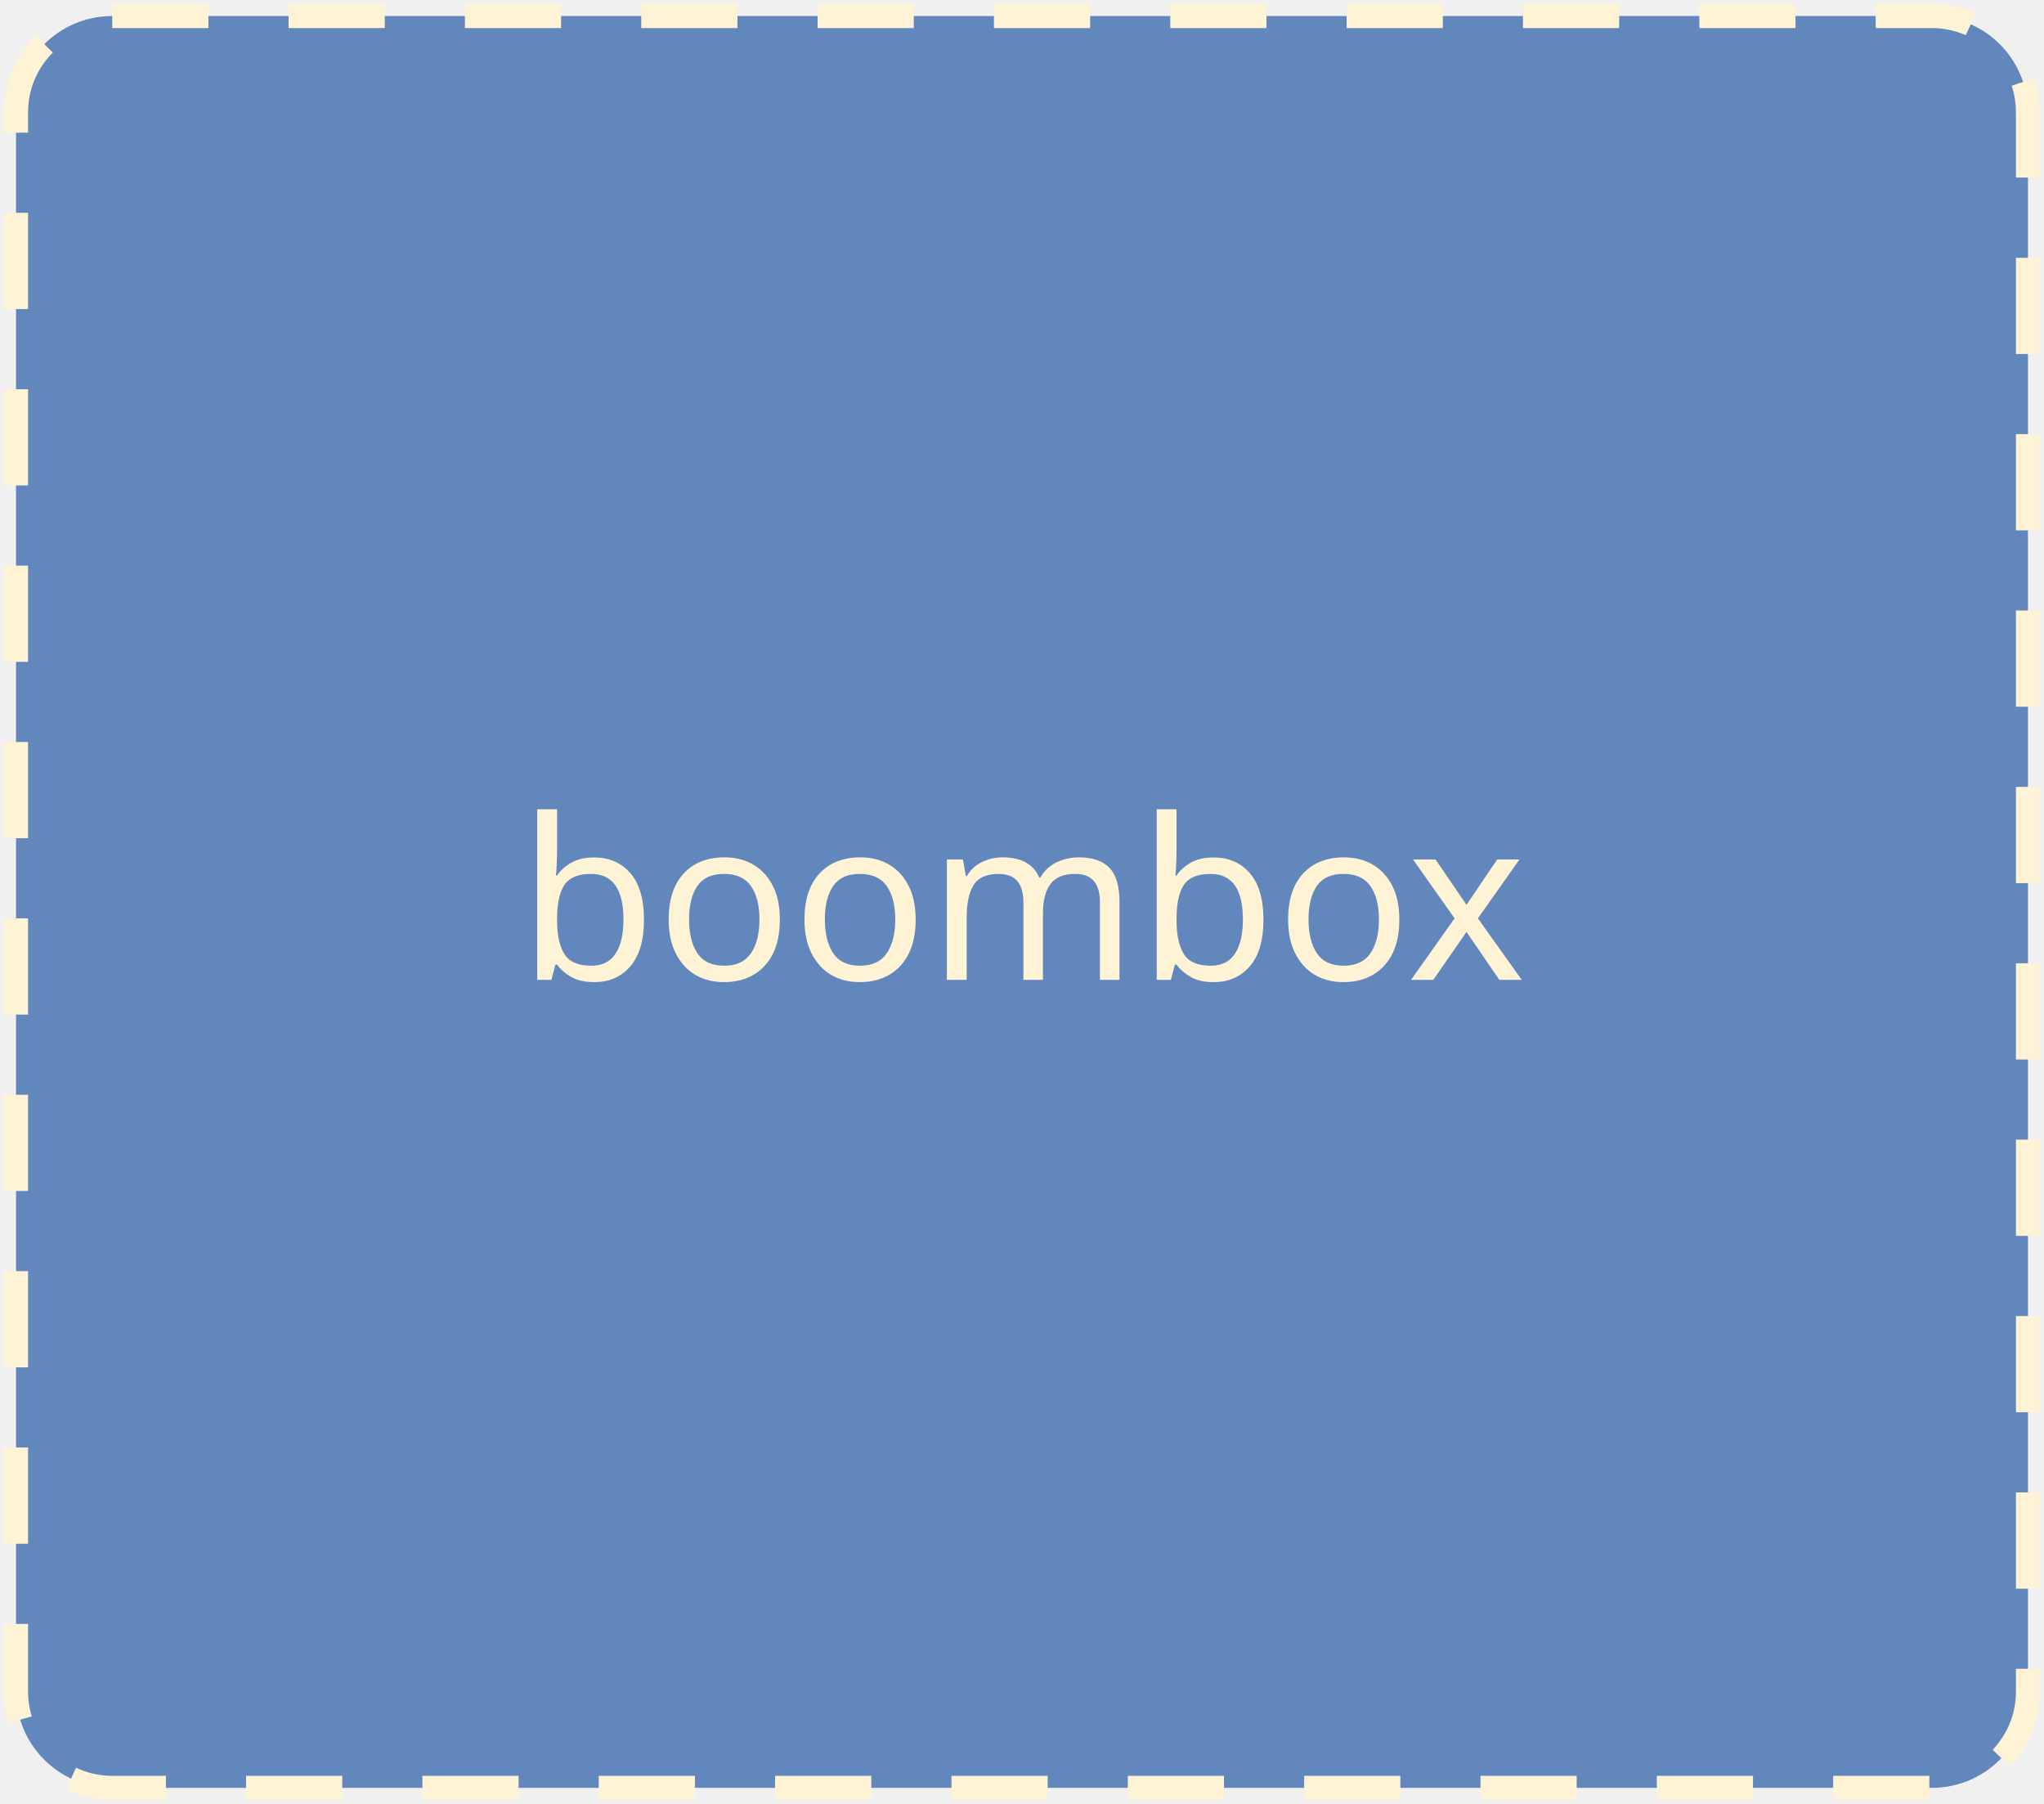
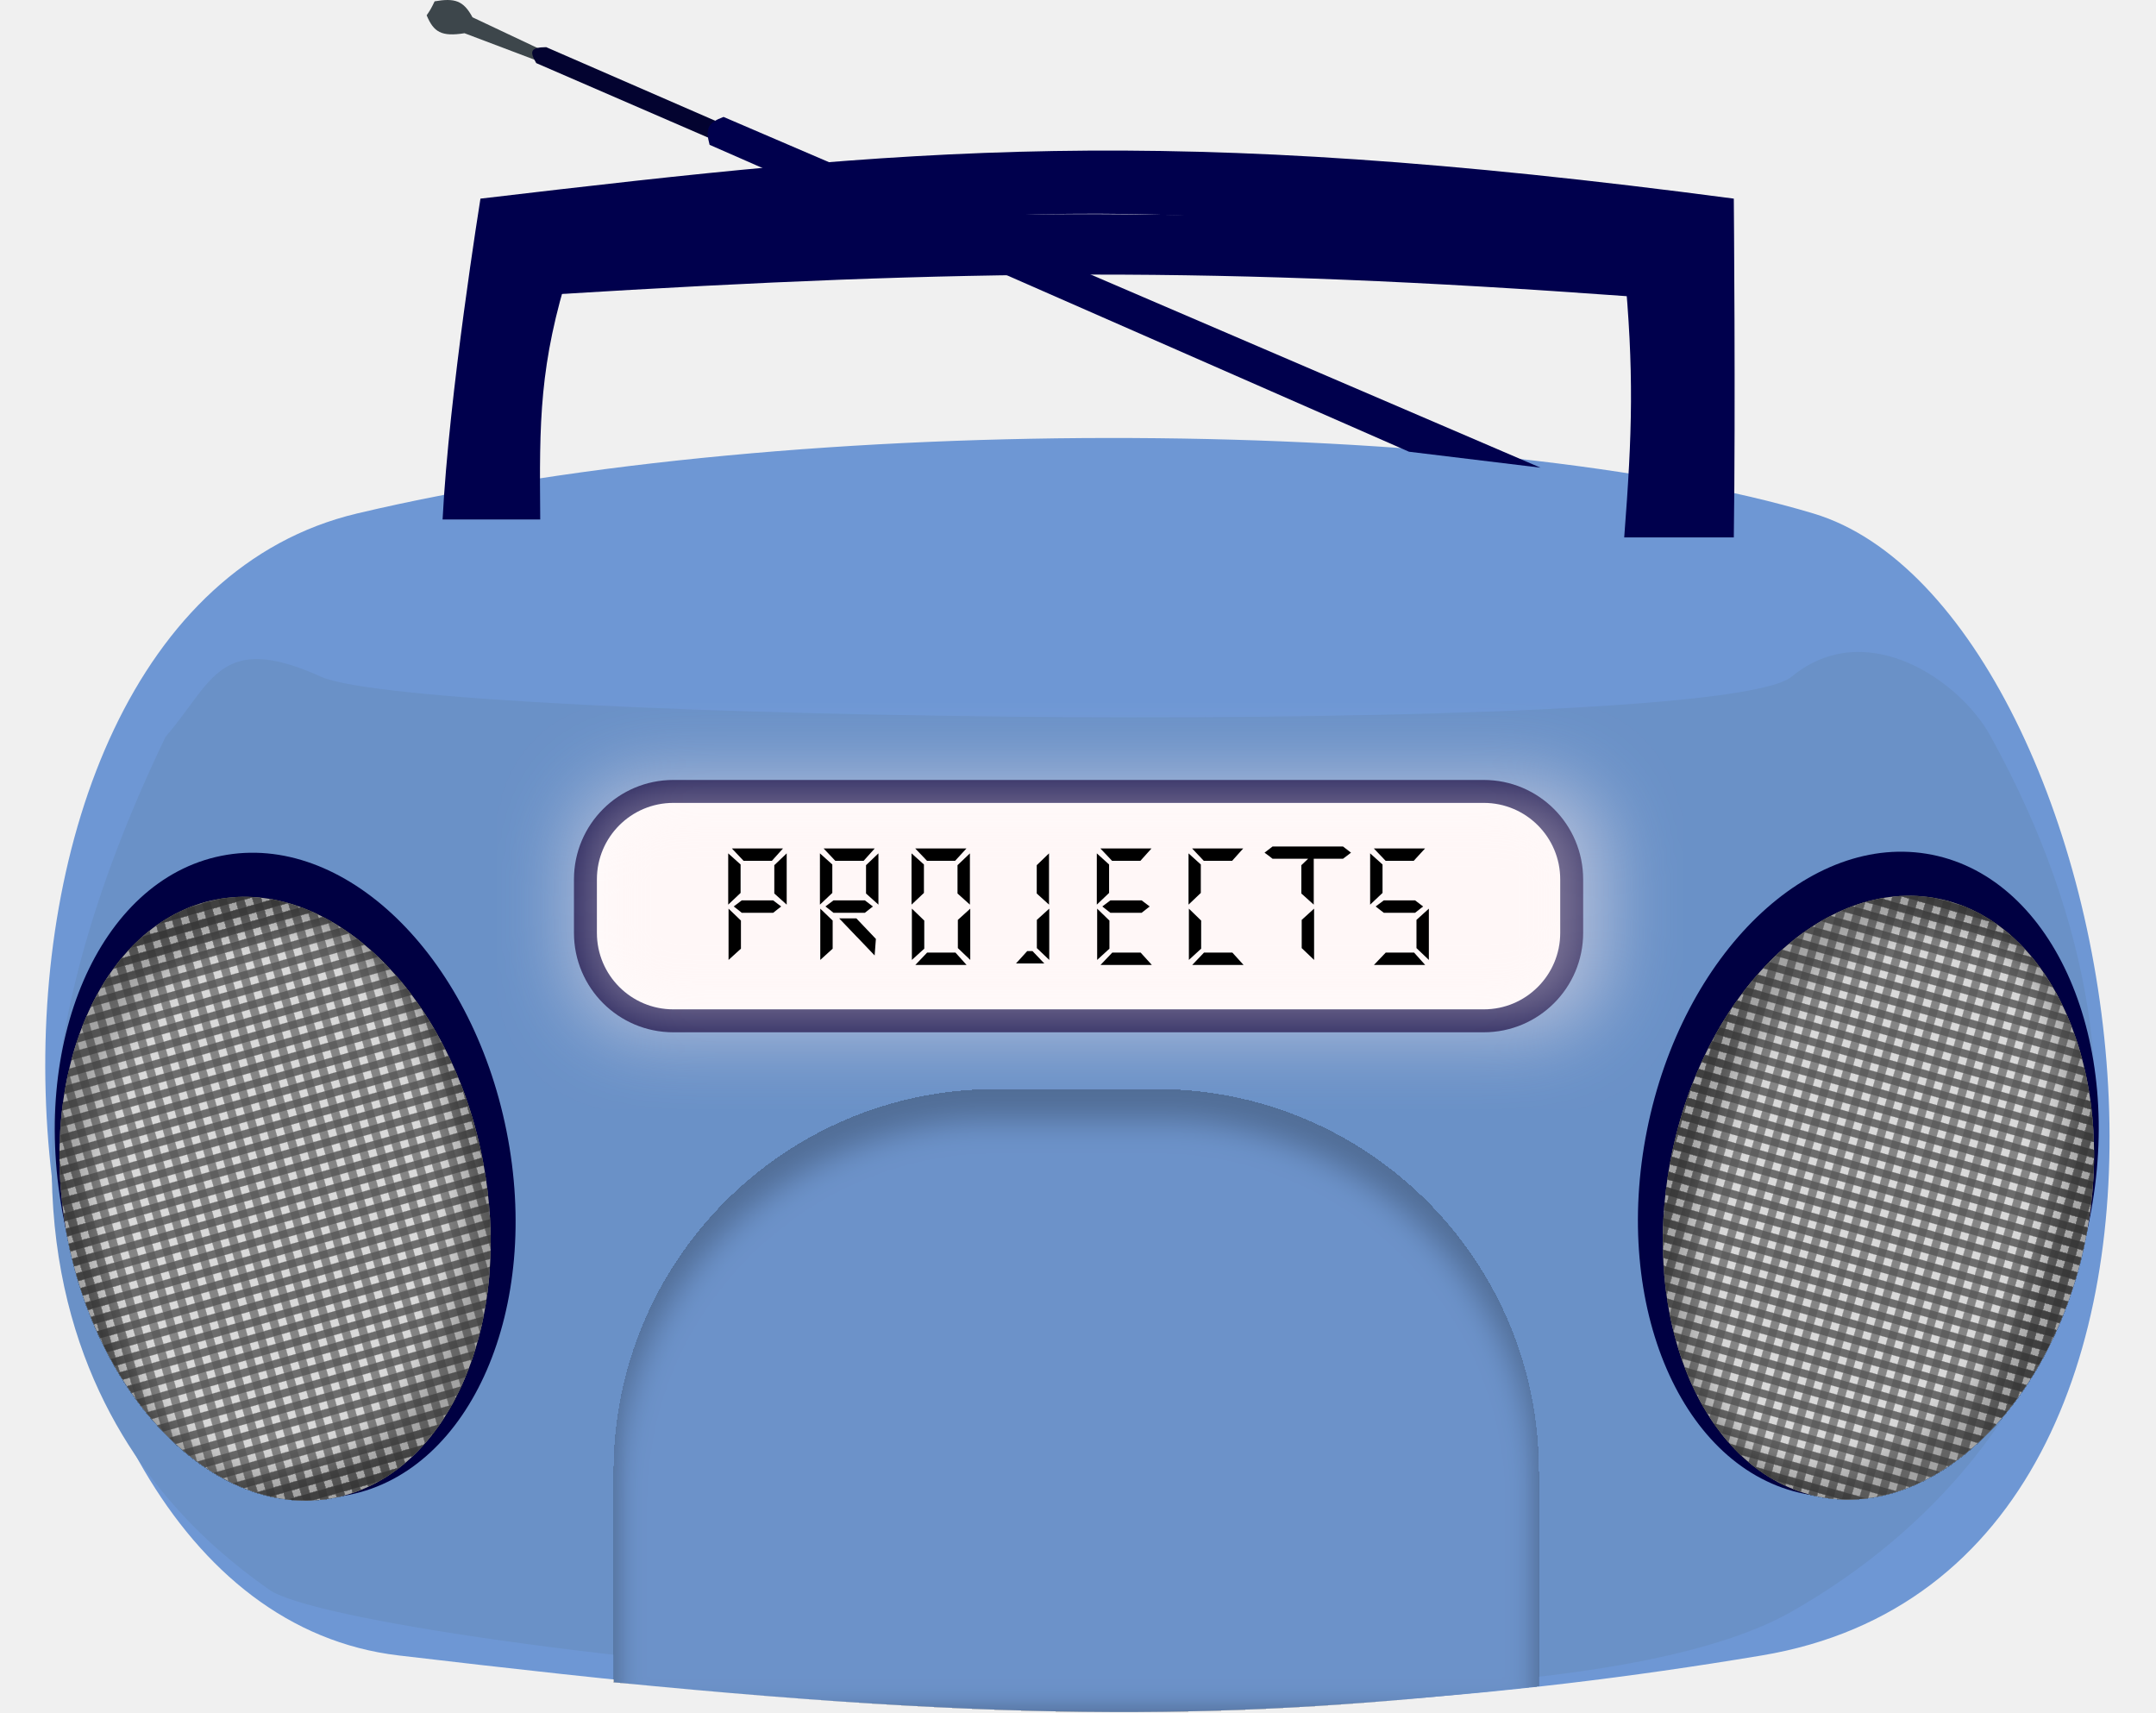
- <svg xmlns="http://www.w3.org/2000/svg" width="255" height="225" viewBox="0 0 255 225">
-   <rect x="2" y="2" width="251" height="221" rx="12" fill="#6287bc" stroke="#fff3d5" stroke-width="3" stroke-dasharray="12 10" />
-   <text x="50%" y="50%" dominant-baseline="middle" text-anchor="middle" font-family="sans-serif" font-size="28" fill="#fff3d5">boombox</text>
+ <svg xmlns="http://www.w3.org/2000/svg" width="282" height="224" viewBox="0 0 282 224" fill="none">
+   <g id="radio">
+     <path id="Vector 3606" d="M60.757 4.345L70.4 7.993L71.182 6.69L61.8 2.26C60.625 0.079 59.486 -0.284 56.847 0.175C56.418 1.089 56.189 1.46 55.805 1.999C56.722 4.201 57.732 4.824 60.757 4.345Z" fill="#3D464B" />
+     <path id="Vector 3605" d="M70.14 8.253L93.596 18.418V15.812L71.443 6.168C69.388 6.184 69.229 6.709 70.14 8.253Z" fill="#030330" />
+     <path id="Vector 3600" d="M237.203 67.155C195.503 54.645 104.803 53.341 46.683 67.155C-11.437 80.969 -5.443 209.719 52.156 216.496C109.755 223.273 160.318 228.224 230.427 216.496C300.536 204.767 278.904 79.665 237.203 67.155Z" fill="#6E97D4" />
+     <path id="Vector 3598" d="M234.336 210.763C196.805 232.134 45.901 215.454 35.215 207.896C24.529 200.338 -14.168 170.799 21.662 96.347C27.812 89.257 28.7 82.506 41.992 88.501C55.283 94.495 224.535 96.571 234.336 88.501C244.137 80.43 256.503 89.102 260.399 96.347C287.652 145.755 271.867 189.392 234.336 210.763Z" fill="#6A91C7" />
+     <g id="projects screen">
+       <rect id="Rectangle 2819" x="76.573" y="103.5" width="129" height="30" rx="11.5" fill="white" stroke="#000042" stroke-width="3" />
+       <g id="Rectangle 2867" filter="url(#filter0_f_13622_3489)">
+         <rect x="75" y="102" width="135" height="33" rx="10" fill="#FFF1F1" fill-opacity="0.5" />
+       </g>
+       <path id="projects" d="M95.293 118.83L96.913 120.39V124.065L95.293 125.535V118.83ZM97.018 119.37C96.668 119.08 96.318 118.805 95.968 118.545L97.018 117.75H101.128L102.178 118.545L101.128 119.37H97.018ZM95.728 110.955H102.418L100.963 112.575H97.258L95.728 110.955ZM95.248 118.305V111.6L96.868 113.055V116.775L95.248 118.305ZM102.898 111.6V118.305L101.278 116.85V113.145L102.898 111.6ZM108.91 120.75V124.065L107.29 125.535V118.83L108.91 120.75ZM112.255 120.36L114.565 122.79L114.4 124.95C112.97 123.45 112.24 122.685 112.21 122.655C112.19 122.625 112.16 122.595 112.12 122.565C112.08 122.535 112.05 122.505 112.03 122.475L109.765 120.105L112.255 120.36ZM107.29 118.83L108.91 120.39V124.065L107.29 125.535V118.83ZM109.015 119.37C108.665 119.08 108.315 118.805 107.965 118.545L109.015 117.75H113.125L114.175 118.545L113.125 119.37H109.015ZM107.725 110.955H114.415L112.96 112.575H109.255L107.725 110.955ZM107.245 118.305V111.6L108.865 113.055V116.775L107.245 118.305ZM114.895 111.6V118.305L113.275 116.85V113.145L114.895 111.6ZM109.765 120.105H112.015C112.345 120.455 112.815 120.955 113.425 121.605C114.045 122.245 114.425 122.64 114.565 122.79L114.4 124.95C112.97 123.45 112.24 122.685 112.21 122.655C112.19 122.625 112.16 122.595 112.12 122.565C112.08 122.535 112.05 122.505 112.03 122.475L109.765 120.105ZM119.722 126.195L121.267 124.575H124.972L126.427 126.195H119.722ZM119.272 118.83L120.892 120.39V124.065L119.272 125.535V118.83ZM126.907 125.535L125.287 123.99V120.3L126.907 118.83V125.535ZM119.707 110.955H126.412L124.927 112.575H121.252L119.707 110.955ZM119.227 118.305V111.6L120.847 113.055V116.775L119.227 118.305ZM126.862 111.6V118.305L125.242 116.85V113.145L126.862 111.6ZM137.239 125.535L135.619 123.99V120.3L137.239 118.83V125.535ZM137.209 111.6V118.305L135.604 116.85V113.145L137.209 111.6ZM135.049 124.38L136.594 126H132.889L134.359 124.38H135.049ZM143.941 126.195L145.486 124.575H149.191L150.661 126.195H143.941ZM143.506 118.83L145.111 120.39V124.065L143.506 125.535V118.83ZM145.231 119.37C144.861 119.08 144.511 118.805 144.181 118.545L145.231 117.75H149.326L150.376 118.545L149.326 119.37H145.231ZM143.926 110.955H150.616L149.161 112.575H145.456L143.926 110.955ZM143.461 118.305V111.6L145.066 113.055V116.775L143.461 118.305ZM155.938 126.195L157.483 124.575H161.188L162.658 126.195H155.938ZM155.503 118.83L157.108 120.39V124.065L155.503 125.535V118.83ZM155.923 110.955H162.613L161.158 112.575H157.453L155.923 110.955ZM155.458 118.305V111.6L157.063 113.055V116.775L155.458 118.305ZM171.88 125.535L170.26 123.99V120.3L171.88 118.83V125.535ZM166.45 112.305C166.1 112.025 165.75 111.76 165.4 111.51L166.45 110.7H175.66L176.71 111.51L175.66 112.305H171.835V118.305L170.215 116.85V113.145L171.1 112.305H166.45ZM179.707 126.195L181.252 124.575H184.957L186.412 126.195H179.707ZM186.892 125.535L185.272 123.99V120.3L186.892 118.83V125.535ZM180.997 119.37C180.647 119.09 180.292 118.815 179.932 118.545L180.997 117.75H185.092L186.142 118.545L185.092 119.37H180.997ZM179.692 110.955H186.397L184.912 112.575H181.237L179.692 110.955ZM179.212 118.305V111.6L180.832 113.055V116.775L179.212 118.305Z" fill="black" />
+     </g>
+     <ellipse id="Ellipse 1041" cx="37.302" cy="153.707" rx="29.523" ry="42.613" transform="rotate(-11.3031 37.3021 153.707)" fill="#000042" />
+     <ellipse id="Ellipse 1042" cx="29.523" cy="42.613" rx="29.523" ry="42.613" transform="matrix(-0.980604 -0.196 -0.196 0.980604 281.677 117.573)" fill="#000042" />
+     <g id="Group 1352" filter="url(#filter1_ii_13622_3489)">
+       <ellipse id="Ellipse 1043" cx="35.979" cy="156.762" rx="27.627" ry="39.876" transform="rotate(-11.3031 35.9789 156.762)" fill="#D9D9D9" />
+       <g id="Mask group">
+         <mask id="mask0_13622_3489" style="mask-type:alpha" maskUnits="userSpaceOnUse" x="7" y="117" width="58" height="80">
+           <ellipse id="Ellipse 1188" cx="35.979" cy="156.762" rx="27.627" ry="39.876" transform="rotate(-11.3031 35.9793 156.762)" fill="#D9D9D9" />
+         </mask>
+         <g mask="url(#mask0_13622_3489)">
+           <g id="Group 1350" filter="url(#filter2_ii_13622_3489)">
+             <g id="vert">
+               <rect id="Rectangle 3011" width="81" height="1.087" transform="matrix(-0.274278 -0.96165 -0.96165 0.274278 74.743 188.451)" fill="#939393" />
+               <rect id="Rectangle 3012" width="81" height="1.087" transform="matrix(-0.274278 -0.96165 -0.96165 0.274278 72.6518 189.048)" fill="#939393" />
+               <rect id="Rectangle 3013" width="81" height="1.087" transform="matrix(-0.274278 -0.96165 -0.96165 0.274278 70.5604 189.644)" fill="#939393" />
+               <rect id="Rectangle 3014" width="81" height="1.087" transform="matrix(-0.274278 -0.96165 -0.96165 0.274278 68.4692 190.241)" fill="#939393" />
+               <rect id="Rectangle 3015" width="81" height="1.087" transform="matrix(-0.274278 -0.96165 -0.96165 0.274278 66.3787 190.836)" fill="#939393" />
+               <rect id="Rectangle 3016" width="81" height="1.087" transform="matrix(-0.274278 -0.96165 -0.96165 0.274278 64.2875 191.434)" fill="#939393" />
+               <rect id="Rectangle 3017" width="81" height="1.087" transform="matrix(-0.274278 -0.96165 -0.96165 0.274278 62.1961 192.03)" fill="#939393" />
+               <rect id="Rectangle 3018" width="81" height="1.087" transform="matrix(-0.274278 -0.96165 -0.96165 0.274278 60.1047 192.626)" fill="#939393" />
+               <rect id="Rectangle 3019" width="81" height="1.087" transform="matrix(-0.274278 -0.96165 -0.96165 0.274278 58.0135 193.223)" fill="#939393" />
+               <rect id="Rectangle 3020" width="81" height="1.087" transform="matrix(-0.274278 -0.96165 -0.96165 0.274278 55.923 193.819)" fill="#939393" />
+               <rect id="Rectangle 3021" width="81" height="1.087" transform="matrix(-0.274278 -0.96165 -0.96165 0.274278 53.8318 194.416)" fill="#939393" />
+               <rect id="Rectangle 3022" width="81" height="1.087" transform="matrix(-0.274278 -0.96165 -0.96165 0.274278 51.7404 195.012)" fill="#939393" />
+               <rect id="Rectangle 3023" width="81" height="1.087" transform="matrix(-0.274278 -0.96165 -0.96165 0.274278 49.6492 195.608)" fill="#939393" />
+               <rect id="Rectangle 3024" width="81" height="1.087" transform="matrix(-0.274278 -0.96165 -0.96165 0.274278 47.5578 196.205)" fill="#939393" />
+               <rect id="Rectangle 3025" width="81" height="1.087" transform="matrix(-0.274278 -0.96165 -0.96165 0.274278 45.4676 196.801)" fill="#939393" />
+               <rect id="Rectangle 3026" width="81" height="1.087" transform="matrix(-0.274278 -0.96165 -0.96165 0.274278 43.3761 197.397)" fill="#939393" />
+               <rect id="Rectangle 3027" width="81" height="1.087" transform="matrix(-0.274278 -0.96165 -0.96165 0.274278 41.285 197.994)" fill="#939393" />
+               <rect id="Rectangle 3028" width="81" height="1.087" transform="matrix(-0.274278 -0.96165 -0.96165 0.274278 39.1935 198.59)" fill="#939393" />
+               <rect id="Rectangle 3029" width="81" height="1.087" transform="matrix(-0.274278 -0.96165 -0.96165 0.274278 37.1023 199.187)" fill="#939393" />
+               <rect id="Rectangle 3030" width="81" height="1.087" transform="matrix(-0.274278 -0.96165 -0.96165 0.274278 35.0119 199.783)" fill="#939393" />
+               <rect id="Rectangle 3031" width="81" height="1.087" transform="matrix(-0.274278 -0.96165 -0.96165 0.274278 32.9207 200.38)" fill="#939393" />
+               <rect id="Rectangle 3032" width="81" height="1.087" transform="matrix(-0.274278 -0.96165 -0.96165 0.274278 30.8293 200.976)" fill="#939393" />
+               <rect id="Rectangle 3033" width="81" height="1.087" transform="matrix(-0.274278 -0.96165 -0.96165 0.274278 28.7381 201.573)" fill="#939393" />
+               <rect id="Rectangle 3034" width="81" height="1.087" transform="matrix(-0.274278 -0.96165 -0.96165 0.274278 26.6476 202.168)" fill="#939393" />
+               <rect id="Rectangle 3035" width="81" height="1.087" transform="matrix(-0.274278 -0.96165 -0.96165 0.274278 24.5564 202.765)" fill="#939393" />
+               <rect id="Rectangle 3036" width="81" height="1.087" transform="matrix(-0.274278 -0.96165 -0.96165 0.274278 22.465 203.362)" fill="#939393" />
+             </g>
+             <g id="hor" opacity="0.8">
+               <rect id="Rectangle 2969" width="57.624" height="1" transform="matrix(-0.96165 0.274278 0.274278 0.96165 53.6698 110.409)" fill="#5F5F5F" />
+               <rect id="Rectangle 2970" width="57.624" height="1" transform="matrix(-0.96165 0.274278 0.274278 0.96165 54.218 112.333)" fill="#5F5F5F" />
+               <rect id="Rectangle 2971" width="57.624" height="1" transform="matrix(-0.96165 0.274278 0.274278 0.96165 54.7664 114.256)" fill="#5F5F5F" />
+               <rect id="Rectangle 2972" width="57.624" height="1" transform="matrix(-0.96165 0.274278 0.274278 0.96165 55.3148 116.18)" fill="#5F5F5F" />
+               <rect id="Rectangle 2973" width="57.624" height="1" transform="matrix(-0.96165 0.274278 0.274278 0.96165 55.863 118.103)" fill="#5F5F5F" />
+               <rect id="Rectangle 2974" width="57.624" height="1" transform="matrix(-0.96165 0.274278 0.274278 0.96165 56.4124 120.026)" fill="#5F5F5F" />
+               <rect id="Rectangle 2975" width="57.624" height="1" transform="matrix(-0.96165 0.274278 0.274278 0.96165 56.9606 121.949)" fill="#5F5F5F" />
+               <rect id="Rectangle 2976" width="57.624" height="1" transform="matrix(-0.96165 0.274278 0.274278 0.96165 57.509 123.873)" fill="#5F5F5F" />
+               <rect id="Rectangle 2977" width="57.624" height="1" transform="matrix(-0.96165 0.274278 0.274278 0.96165 58.0574 125.796)" fill="#5F5F5F" />
+               <rect id="Rectangle 2978" width="57.624" height="1" transform="matrix(-0.96165 0.274278 0.274278 0.96165 58.6066 127.719)" fill="#5F5F5F" />
+               <rect id="Rectangle 2979" width="57.624" height="1" transform="matrix(-0.96165 0.274278 0.274278 0.96165 59.155 129.643)" fill="#5F5F5F" />
+               <rect id="Rectangle 2980" width="57.624" height="1" transform="matrix(-0.96165 0.274278 0.274278 0.96165 59.7032 131.566)" fill="#5F5F5F" />
+               <rect id="Rectangle 2981" width="57.624" height="1" transform="matrix(-0.96165 0.274278 0.274278 0.96165 60.2516 133.489)" fill="#5F5F5F" />
+               <rect id="Rectangle 2982" width="57.624" height="1" transform="matrix(-0.96165 0.274278 0.274278 0.96165 60.801 135.413)" fill="#5F5F5F" />
+               <rect id="Rectangle 2983" width="57.624" height="1" transform="matrix(-0.96165 0.274278 0.274278 0.96165 61.3492 137.335)" fill="#5F5F5F" />
+               <rect id="Rectangle 2984" width="57.624" height="1" transform="matrix(-0.96165 0.274278 0.274278 0.96165 61.8976 139.259)" fill="#5F5F5F" />
+               <rect id="Rectangle 2985" width="57.624" height="1" transform="matrix(-0.96165 0.274278 0.274278 0.96165 62.4458 141.182)" fill="#5F5F5F" />
+               <rect id="Rectangle 2986" width="57.624" height="1" transform="matrix(-0.96165 0.274278 0.274278 0.96165 62.9952 143.105)" fill="#5F5F5F" />
+               <rect id="Rectangle 2987" width="57.624" height="1" transform="matrix(-0.96165 0.274278 0.274278 0.96165 63.5434 145.029)" fill="#5F5F5F" />
+               <rect id="Rectangle 2988" width="57.624" height="1" transform="matrix(-0.96165 0.274278 0.274278 0.96165 64.0918 146.952)" fill="#5F5F5F" />
+               <rect id="Rectangle 2989" width="57.624" height="1" transform="matrix(-0.96165 0.274278 0.274278 0.96165 64.6402 148.876)" fill="#5F5F5F" />
+               <rect id="Rectangle 2990" width="57.624" height="1" transform="matrix(-0.96165 0.274278 0.274278 0.96165 65.1894 150.798)" fill="#5F5F5F" />
+               <rect id="Rectangle 2991" width="57.624" height="1" transform="matrix(-0.96165 0.274278 0.274278 0.96165 65.7378 152.722)" fill="#5F5F5F" />
+               <rect id="Rectangle 2992" width="57.624" height="1" transform="matrix(-0.96165 0.274278 0.274278 0.96165 66.286 154.645)" fill="#5F5F5F" />
+               <rect id="Rectangle 2993" width="57.624" height="1" transform="matrix(-0.96165 0.274278 0.274278 0.96165 66.8344 156.569)" fill="#5F5F5F" />
+               <rect id="Rectangle 2994" width="57.624" height="1" transform="matrix(-0.96165 0.274278 0.274278 0.96165 67.3828 158.492)" fill="#5F5F5F" />
+               <rect id="Rectangle 2995" width="57.624" height="1" transform="matrix(-0.96165 0.274278 0.274278 0.96165 67.932 160.415)" fill="#5F5F5F" />
+               <rect id="Rectangle 2996" width="57.624" height="1" transform="matrix(-0.96165 0.274278 0.274278 0.96165 68.4804 162.339)" fill="#5F5F5F" />
+               <rect id="Rectangle 2997" width="57.624" height="1" transform="matrix(-0.96165 0.274278 0.274278 0.96165 69.0286 164.262)" fill="#5F5F5F" />
+               <rect id="Rectangle 2998" width="57.624" height="1" transform="matrix(-0.96165 0.274278 0.274278 0.96165 69.577 166.186)" fill="#5F5F5F" />
+               <rect id="Rectangle 2999" width="57.624" height="1" transform="matrix(-0.96165 0.274278 0.274278 0.96165 70.1264 168.108)" fill="#5F5F5F" />
+               <rect id="Rectangle 3000" width="57.624" height="1" transform="matrix(-0.96165 0.274278 0.274278 0.96165 70.6746 170.032)" fill="#5F5F5F" />
+               <rect id="Rectangle 3001" width="57.624" height="1" transform="matrix(-0.96165 0.274278 0.274278 0.96165 71.223 171.955)" fill="#5F5F5F" />
+               <rect id="Rectangle 3002" width="57.624" height="1" transform="matrix(-0.96165 0.274278 0.274278 0.96165 71.7712 173.878)" fill="#5F5F5F" />
+               <rect id="Rectangle 3003" width="57.624" height="1" transform="matrix(-0.96165 0.274278 0.274278 0.96165 72.3206 175.802)" fill="#5F5F5F" />
+               <rect id="Rectangle 3004" width="57.624" height="1" transform="matrix(-0.96165 0.274278 0.274278 0.96165 72.869 177.725)" fill="#5F5F5F" />
+               <rect id="Rectangle 3005" width="57.624" height="1" transform="matrix(-0.96165 0.274278 0.274278 0.96165 73.4172 179.648)" fill="#5F5F5F" />
+               <rect id="Rectangle 3006" width="57.624" height="1" transform="matrix(-0.96165 0.274278 0.274278 0.96165 73.9656 181.572)" fill="#5F5F5F" />
+               <rect id="Rectangle 3007" width="57.624" height="1" transform="matrix(-0.96165 0.274278 0.274278 0.96165 74.5148 183.495)" fill="#5F5F5F" />
+               <rect id="Rectangle 3008" width="57.624" height="1" transform="matrix(-0.96165 0.274278 0.274278 0.96165 75.0632 185.418)" fill="#5F5F5F" />
+               <rect id="Rectangle 3009" width="57.624" height="1" transform="matrix(-0.96165 0.274278 0.274278 0.96165 75.6114 187.341)" fill="#5F5F5F" />
+             </g>
+           </g>
+         </g>
+       </g>
+     </g>
+     <g id="Group 1351" filter="url(#filter3_ii_13622_3489)">
+       <ellipse id="Ellipse 1043_2" cx="27.627" cy="39.876" rx="27.627" ry="39.876" transform="matrix(-0.980604 -0.196 -0.196 0.980604 280.604 122.939)" fill="#D9D9D9" />
+       <g id="Mask group_2">
+         <mask id="mask1_13622_3489" style="mask-type:alpha" maskUnits="userSpaceOnUse" x="217" y="117" width="57" height="80">
+           <ellipse id="Ellipse 1188_2" cx="27.627" cy="39.876" rx="27.627" ry="39.876" transform="matrix(-0.980604 -0.196 -0.196 0.980604 280.603 122.939)" fill="#D9D9D9" />
+         </mask>
+         <g mask="url(#mask1_13622_3489)">
+           <g id="Group 1350_2" filter="url(#filter4_ii_13622_3489)">
+             <g id="vert_2">
+               <rect id="Rectangle 3011_2" x="206.933" y="188.316" width="81" height="1.087" transform="rotate(-74.081 206.933 188.316)" fill="#939393" />
+               <rect id="Rectangle 3012_2" x="209.024" y="188.913" width="81" height="1.087" transform="rotate(-74.081 209.024 188.913)" fill="#939393" />
+               <rect id="Rectangle 3013_2" x="211.116" y="189.509" width="81" height="1.087" transform="rotate(-74.081 211.116 189.509)" fill="#939393" />
+               <rect id="Rectangle 3014_2" x="213.207" y="190.106" width="81" height="1.087" transform="rotate(-74.081 213.207 190.106)" fill="#939393" />
+               <rect id="Rectangle 3015_2" x="215.297" y="190.702" width="81" height="1.087" transform="rotate(-74.081 215.297 190.702)" fill="#939393" />
+               <rect id="Rectangle 3016_2" x="217.388" y="191.299" width="81" height="1.087" transform="rotate(-74.081 217.388 191.299)" fill="#939393" />
+               <rect id="Rectangle 3017_2" x="219.48" y="191.895" width="81" height="1.087" transform="rotate(-74.081 219.48 191.895)" fill="#939393" />
+               <rect id="Rectangle 3018_2" x="221.571" y="192.491" width="81" height="1.087" transform="rotate(-74.081 221.571 192.491)" fill="#939393" />
+               <rect id="Rectangle 3019_2" x="223.662" y="193.088" width="81" height="1.087" transform="rotate(-74.081 223.662 193.088)" fill="#939393" />
+               <rect id="Rectangle 3020_2" x="225.753" y="193.684" width="81" height="1.087" transform="rotate(-74.081 225.753 193.684)" fill="#939393" />
+               <rect id="Rectangle 3021_2" x="227.844" y="194.281" width="81" height="1.087" transform="rotate(-74.081 227.844 194.281)" fill="#939393" />
+               <rect id="Rectangle 3022_2" x="229.935" y="194.877" width="81" height="1.087" transform="rotate(-74.081 229.935 194.877)" fill="#939393" />
+               <rect id="Rectangle 3023_2" x="232.027" y="195.474" width="81" height="1.087" transform="rotate(-74.081 232.027 195.474)" fill="#939393" />
+               <rect id="Rectangle 3024_2" x="234.118" y="196.07" width="81" height="1.087" transform="rotate(-74.081 234.118 196.07)" fill="#939393" />
+               <rect id="Rectangle 3025_2" x="236.208" y="196.667" width="81" height="1.087" transform="rotate(-74.081 236.208 196.667)" fill="#939393" />
+               <rect id="Rectangle 3026_2" x="238.3" y="197.263" width="81" height="1.087" transform="rotate(-74.081 238.3 197.263)" fill="#939393" />
+               <rect id="Rectangle 3027_2" x="240.391" y="197.859" width="81" height="1.087" transform="rotate(-74.081 240.391 197.859)" fill="#939393" />
+               <rect id="Rectangle 3028_2" x="242.482" y="198.456" width="81" height="1.087" transform="rotate(-74.081 242.482 198.456)" fill="#939393" />
+               <rect id="Rectangle 3029_2" x="244.574" y="199.052" width="81" height="1.087" transform="rotate(-74.081 244.574 199.052)" fill="#939393" />
+               <rect id="Rectangle 3030_2" x="246.664" y="199.648" width="81" height="1.087" transform="rotate(-74.081 246.664 199.648)" fill="#939393" />
+               <rect id="Rectangle 3031_2" x="248.755" y="200.245" width="81" height="1.087" transform="rotate(-74.081 248.755 200.245)" fill="#939393" />
+               <rect id="Rectangle 3032_2" x="250.847" y="200.841" width="81" height="1.087" transform="rotate(-74.081 250.847 200.841)" fill="#939393" />
+               <rect id="Rectangle 3033_2" x="252.938" y="201.438" width="81" height="1.087" transform="rotate(-74.081 252.938 201.438)" fill="#939393" />
+               <rect id="Rectangle 3034_2" x="255.028" y="202.034" width="81" height="1.087" transform="rotate(-74.081 255.028 202.034)" fill="#939393" />
+               <rect id="Rectangle 3035_2" x="257.12" y="202.631" width="81" height="1.087" transform="rotate(-74.081 257.12 202.631)" fill="#939393" />
+               <rect id="Rectangle 3036_2" x="259.211" y="203.227" width="81" height="1.087" transform="rotate(-74.081 259.211 203.227)" fill="#939393" />
+             </g>
+             <g id="hor_2" opacity="0.8">
+               <rect id="Rectangle 2969_2" x="228.006" y="110.274" width="57.624" height="1" transform="rotate(15.919 228.006 110.274)" fill="#5F5F5F" />
+               <rect id="Rectangle 2970_2" x="227.458" y="112.198" width="57.624" height="1" transform="rotate(15.919 227.458 112.198)" fill="#5F5F5F" />
+               <rect id="Rectangle 2971_2" x="226.909" y="114.121" width="57.624" height="1" transform="rotate(15.919 226.909 114.121)" fill="#5F5F5F" />
+               <rect id="Rectangle 2972_2" x="226.361" y="116.045" width="57.624" height="1" transform="rotate(15.919 226.361 116.045)" fill="#5F5F5F" />
+               <rect id="Rectangle 2973_2" x="225.813" y="117.968" width="57.624" height="1" transform="rotate(15.919 225.813 117.968)" fill="#5F5F5F" />
+               <rect id="Rectangle 2974_2" x="225.263" y="119.891" width="57.624" height="1" transform="rotate(15.919 225.263 119.891)" fill="#5F5F5F" />
+               <rect id="Rectangle 2975_2" x="224.715" y="121.814" width="57.624" height="1" transform="rotate(15.919 224.715 121.814)" fill="#5F5F5F" />
+               <rect id="Rectangle 2976_2" x="224.167" y="123.738" width="57.624" height="1" transform="rotate(15.919 224.167 123.738)" fill="#5F5F5F" />
+               <rect id="Rectangle 2977_2" x="223.618" y="125.662" width="57.624" height="1" transform="rotate(15.919 223.618 125.662)" fill="#5F5F5F" />
+               <rect id="Rectangle 2978_2" x="223.069" y="127.584" width="57.624" height="1" transform="rotate(15.919 223.069 127.584)" fill="#5F5F5F" />
+               <rect id="Rectangle 2979_2" x="222.521" y="129.508" width="57.624" height="1" transform="rotate(15.919 222.521 129.508)" fill="#5F5F5F" />
+               <rect id="Rectangle 2980_2" x="221.973" y="131.431" width="57.624" height="1" transform="rotate(15.919 221.973 131.431)" fill="#5F5F5F" />
+               <rect id="Rectangle 2981_2" x="221.424" y="133.354" width="57.624" height="1" transform="rotate(15.919 221.424 133.354)" fill="#5F5F5F" />
+               <rect id="Rectangle 2982_2" x="220.875" y="135.278" width="57.624" height="1" transform="rotate(15.919 220.875 135.278)" fill="#5F5F5F" />
+               <rect id="Rectangle 2983_2" x="220.327" y="137.201" width="57.624" height="1" transform="rotate(15.919 220.327 137.201)" fill="#5F5F5F" />
+               <rect id="Rectangle 2984_2" x="219.778" y="139.125" width="57.624" height="1" transform="rotate(15.919 219.778 139.125)" fill="#5F5F5F" />
+               <rect id="Rectangle 2985_2" x="219.23" y="141.047" width="57.624" height="1" transform="rotate(15.919 219.23 141.047)" fill="#5F5F5F" />
+               <rect id="Rectangle 2986_2" x="218.681" y="142.971" width="57.624" height="1" transform="rotate(15.919 218.681 142.971)" fill="#5F5F5F" />
+               <rect id="Rectangle 2987_2" x="218.133" y="144.894" width="57.624" height="1" transform="rotate(15.919 218.133 144.894)" fill="#5F5F5F" />
+               <rect id="Rectangle 2988_2" x="217.584" y="146.817" width="57.624" height="1" transform="rotate(15.919 217.584 146.817)" fill="#5F5F5F" />
+               <rect id="Rectangle 2989_2" x="217.036" y="148.741" width="57.624" height="1" transform="rotate(15.919 217.036 148.741)" fill="#5F5F5F" />
+               <rect id="Rectangle 2990_2" x="216.487" y="150.664" width="57.624" height="1" transform="rotate(15.919 216.487 150.664)" fill="#5F5F5F" />
+               <rect id="Rectangle 2991_2" x="215.938" y="152.587" width="57.624" height="1" transform="rotate(15.919 215.938 152.587)" fill="#5F5F5F" />
+               <rect id="Rectangle 2992_2" x="215.39" y="154.51" width="57.624" height="1" transform="rotate(15.919 215.39 154.51)" fill="#5F5F5F" />
+               <rect id="Rectangle 2993_2" x="214.841" y="156.434" width="57.624" height="1" transform="rotate(15.919 214.841 156.434)" fill="#5F5F5F" />
+               <rect id="Rectangle 2994_2" x="214.293" y="158.357" width="57.624" height="1" transform="rotate(15.919 214.293 158.357)" fill="#5F5F5F" />
+               <rect id="Rectangle 2995_2" x="213.744" y="160.28" width="57.624" height="1" transform="rotate(15.919 213.744 160.28)" fill="#5F5F5F" />
+               <rect id="Rectangle 2996_2" x="213.195" y="162.204" width="57.624" height="1" transform="rotate(15.919 213.195 162.204)" fill="#5F5F5F" />
+               <rect id="Rectangle 2997_2" x="212.647" y="164.127" width="57.624" height="1" transform="rotate(15.919 212.647 164.127)" fill="#5F5F5F" />
+               <rect id="Rectangle 2998_2" x="212.099" y="166.051" width="57.624" height="1" transform="rotate(15.919 212.099 166.051)" fill="#5F5F5F" />
+               <rect id="Rectangle 2999_2" x="211.549" y="167.974" width="57.624" height="1" transform="rotate(15.919 211.549 167.974)" fill="#5F5F5F" />
+               <rect id="Rectangle 3000_2" x="211.001" y="169.897" width="57.624" height="1" transform="rotate(15.919 211.001 169.897)" fill="#5F5F5F" />
+               <rect id="Rectangle 3001_2" x="210.453" y="171.82" width="57.624" height="1" transform="rotate(15.919 210.453 171.82)" fill="#5F5F5F" />
+               <rect id="Rectangle 3002_2" x="209.905" y="173.744" width="57.624" height="1" transform="rotate(15.919 209.905 173.744)" fill="#5F5F5F" />
+               <rect id="Rectangle 3003_2" x="209.355" y="175.667" width="57.624" height="1" transform="rotate(15.919 209.355 175.667)" fill="#5F5F5F" />
+               <rect id="Rectangle 3004_2" x="208.807" y="177.59" width="57.624" height="1" transform="rotate(15.919 208.807 177.59)" fill="#5F5F5F" />
+               <rect id="Rectangle 3005_2" x="208.259" y="179.514" width="57.624" height="1" transform="rotate(15.919 208.259 179.514)" fill="#5F5F5F" />
+               <rect id="Rectangle 3006_2" x="207.71" y="181.437" width="57.624" height="1" transform="rotate(15.919 207.71 181.437)" fill="#5F5F5F" />
+               <rect id="Rectangle 3007_2" x="207.161" y="183.36" width="57.624" height="1" transform="rotate(15.919 207.161 183.36)" fill="#5F5F5F" />
+               <rect id="Rectangle 3008_2" x="206.613" y="185.283" width="57.624" height="1" transform="rotate(15.919 206.613 185.283)" fill="#5F5F5F" />
+               <rect id="Rectangle 3009_2" x="206.065" y="187.207" width="57.624" height="1" transform="rotate(15.919 206.065 187.207)" fill="#5F5F5F" />
+             </g>
+           </g>
+         </g>
+       </g>
+     </g>
+     <path id="Vector 3604" d="M92.814 18.939L184.295 59.076L201.497 61.161L94.639 15.29C92.623 16.038 92.22 16.772 92.814 18.939Z" fill="#00004D" />
+     <path id="Vector 3602" d="M72.746 38.487L74.57 30.929C128.712 26.776 158.897 27.289 212.443 30.928L212.965 38.747C159.137 34.83 126.579 35.185 72.746 38.487Z" fill="#00004D" />
+     <path id="Vector 3601" d="M70.661 67.938H57.89C58.716 51.562 62.842 25.977 62.842 25.977C119.396 19.318 151.606 16.03 226.778 25.977C226.778 25.977 227.019 53.858 226.778 70.284H212.443C213.51 56.444 213.739 48.675 212.443 34.838C158.802 25.877 128.62 25.431 74.57 34.838C70.52 47.716 70.544 54.98 70.661 67.938Z" fill="#00004D" />
+     <g id="Rectangle 2818" filter="url(#filter5_i_13622_3489)">
+       <path d="M80.304 192.478C80.304 164.864 102.69 142.478 130.304 142.478H151.236C178.851 142.478 201.236 164.864 201.236 192.478V220.5C165 224.5 138.016 225.686 80.304 220V192.478Z" fill="#6C92C9" />
+     </g>
+   </g>
+   <defs>
+     <filter id="filter0_f_13622_3489" x="65" y="92" width="155" height="53" filterUnits="userSpaceOnUse" color-interpolation-filters="sRGB">
+       <feFlood flood-opacity="0" result="BackgroundImageFix" />
+       <feBlend mode="normal" in="SourceGraphic" in2="BackgroundImageFix" result="shape" />
+       <feGaussianBlur stdDeviation="5" result="effect1_foregroundBlur_13622_3489" />
+     </filter>
+     <filter id="filter1_ii_13622_3489" x="3.776" y="113.281" width="64.407" height="86.962" filterUnits="userSpaceOnUse" color-interpolation-filters="sRGB">
+       <feFlood flood-opacity="0" result="BackgroundImageFix" />
+       <feBlend mode="normal" in="SourceGraphic" in2="BackgroundImageFix" result="shape" />
+       <feColorMatrix in="SourceAlpha" type="matrix" values="0 0 0 0 0 0 0 0 0 0 0 0 0 0 0 0 0 0 127 0" result="hardAlpha" />
+       <feOffset dx="4" dy="4" />
+       <feGaussianBlur stdDeviation="2" />
+       <feComposite in2="hardAlpha" operator="arithmetic" k2="-1" k3="1" />
+       <feColorMatrix type="matrix" values="0 0 0 0 0 0 0 0 0 0 0 0 0 0 0 0 0 0 0.25 0" />
+       <feBlend mode="normal" in2="shape" result="effect1_innerShadow_13622_3489" />
+       <feColorMatrix in="SourceAlpha" type="matrix" values="0 0 0 0 0 0 0 0 0 0 0 0 0 0 0 0 0 0 127 0" result="hardAlpha" />
+       <feOffset dx="-4" dy="-4" />
+       <feGaussianBlur stdDeviation="2" />
+       <feComposite in2="hardAlpha" operator="arithmetic" k2="-1" k3="1" />
+       <feColorMatrix type="matrix" values="0 0 0 0 0 0 0 0 0 0 0 0 0 0 0 0 0 0 0.25 0" />
+       <feBlend mode="normal" in2="effect1_innerShadow_13622_3489" result="effect2_innerShadow_13622_3489" />
+     </filter>
+     <filter id="filter2_ii_13622_3489" x="-5.745" y="106.409" width="85.63" height="101.699" filterUnits="userSpaceOnUse" color-interpolation-filters="sRGB">
+       <feFlood flood-opacity="0" result="BackgroundImageFix" />
+       <feBlend mode="normal" in="SourceGraphic" in2="BackgroundImageFix" result="shape" />
+       <feColorMatrix in="SourceAlpha" type="matrix" values="0 0 0 0 0 0 0 0 0 0 0 0 0 0 0 0 0 0 127 0" result="hardAlpha" />
+       <feOffset dx="5" dy="5" />
+       <feGaussianBlur stdDeviation="2" />
+       <feComposite in2="hardAlpha" operator="arithmetic" k2="-1" k3="1" />
+       <feColorMatrix type="matrix" values="0 0 0 0 0 0 0 0 0 0 0 0 0 0 0 0 0 0 0.25 0" />
+       <feBlend mode="normal" in2="shape" result="effect1_innerShadow_13622_3489" />
+       <feColorMatrix in="SourceAlpha" type="matrix" values="0 0 0 0 0 0 0 0 0 0 0 0 0 0 0 0 0 0 127 0" result="hardAlpha" />
+       <feOffset dx="-5" dy="-5" />
+       <feGaussianBlur stdDeviation="2" />
+       <feComposite in2="hardAlpha" operator="arithmetic" k2="-1" k3="1" />
+       <feColorMatrix type="matrix" values="0 0 0 0 0 0 0 0 0 0 0 0 0 0 0 0 0 0 0.25 0" />
+       <feBlend mode="normal" in2="effect1_innerShadow_13622_3489" result="effect2_innerShadow_13622_3489" />
+     </filter>
+     <filter id="filter3_ii_13622_3489" x="213.493" y="113.146" width="64.407" height="86.962" filterUnits="userSpaceOnUse" color-interpolation-filters="sRGB">
+       <feFlood flood-opacity="0" result="BackgroundImageFix" />
+       <feBlend mode="normal" in="SourceGraphic" in2="BackgroundImageFix" result="shape" />
+       <feColorMatrix in="SourceAlpha" type="matrix" values="0 0 0 0 0 0 0 0 0 0 0 0 0 0 0 0 0 0 127 0" result="hardAlpha" />
+       <feOffset dx="4" dy="4" />
+       <feGaussianBlur stdDeviation="2" />
+       <feComposite in2="hardAlpha" operator="arithmetic" k2="-1" k3="1" />
+       <feColorMatrix type="matrix" values="0 0 0 0 0 0 0 0 0 0 0 0 0 0 0 0 0 0 0.25 0" />
+       <feBlend mode="normal" in2="shape" result="effect1_innerShadow_13622_3489" />
+       <feColorMatrix in="SourceAlpha" type="matrix" values="0 0 0 0 0 0 0 0 0 0 0 0 0 0 0 0 0 0 127 0" result="hardAlpha" />
+       <feOffset dx="-4" dy="-4" />
+       <feGaussianBlur stdDeviation="2" />
+       <feComposite in2="hardAlpha" operator="arithmetic" k2="-1" k3="1" />
+       <feColorMatrix type="matrix" values="0 0 0 0 0 0 0 0 0 0 0 0 0 0 0 0 0 0 0.25 0" />
+       <feBlend mode="normal" in2="effect1_innerShadow_13622_3489" result="effect2_innerShadow_13622_3489" />
+     </filter>
+     <filter id="filter4_ii_13622_3489" x="201.79" y="106.274" width="85.63" height="101.699" filterUnits="userSpaceOnUse" color-interpolation-filters="sRGB">
+       <feFlood flood-opacity="0" result="BackgroundImageFix" />
+       <feBlend mode="normal" in="SourceGraphic" in2="BackgroundImageFix" result="shape" />
+       <feColorMatrix in="SourceAlpha" type="matrix" values="0 0 0 0 0 0 0 0 0 0 0 0 0 0 0 0 0 0 127 0" result="hardAlpha" />
+       <feOffset dx="5" dy="5" />
+       <feGaussianBlur stdDeviation="2" />
+       <feComposite in2="hardAlpha" operator="arithmetic" k2="-1" k3="1" />
+       <feColorMatrix type="matrix" values="0 0 0 0 0 0 0 0 0 0 0 0 0 0 0 0 0 0 0.25 0" />
+       <feBlend mode="normal" in2="shape" result="effect1_innerShadow_13622_3489" />
+       <feColorMatrix in="SourceAlpha" type="matrix" values="0 0 0 0 0 0 0 0 0 0 0 0 0 0 0 0 0 0 127 0" result="hardAlpha" />
+       <feOffset dx="-5" dy="-5" />
+       <feGaussianBlur stdDeviation="2" />
+       <feComposite in2="hardAlpha" operator="arithmetic" k2="-1" k3="1" />
+       <feColorMatrix type="matrix" values="0 0 0 0 0 0 0 0 0 0 0 0 0 0 0 0 0 0 0.25 0" />
+       <feBlend mode="normal" in2="effect1_innerShadow_13622_3489" result="effect2_innerShadow_13622_3489" />
+     </filter>
+     <filter id="filter5_i_13622_3489" x="80.304" y="142.478" width="120.932" height="85.409" filterUnits="userSpaceOnUse" color-interpolation-filters="sRGB">
+       <feFlood flood-opacity="0" result="BackgroundImageFix" />
+       <feBlend mode="normal" in="SourceGraphic" in2="BackgroundImageFix" result="shape" />
+       <feColorMatrix in="SourceAlpha" type="matrix" values="0 0 0 0 0 0 0 0 0 0 0 0 0 0 0 0 0 0 127 0" result="hardAlpha" />
+       <feOffset dy="4" />
+       <feGaussianBlur stdDeviation="2" />
+       <feComposite in2="hardAlpha" operator="arithmetic" k2="-1" k3="1" />
+       <feColorMatrix type="matrix" values="0 0 0 0 0 0 0 0 0 0 0 0 0 0 0 0 0 0 0.25 0" />
+       <feBlend mode="normal" in2="shape" result="effect1_innerShadow_13622_3489" />
+     </filter>
+   </defs>
</svg>
